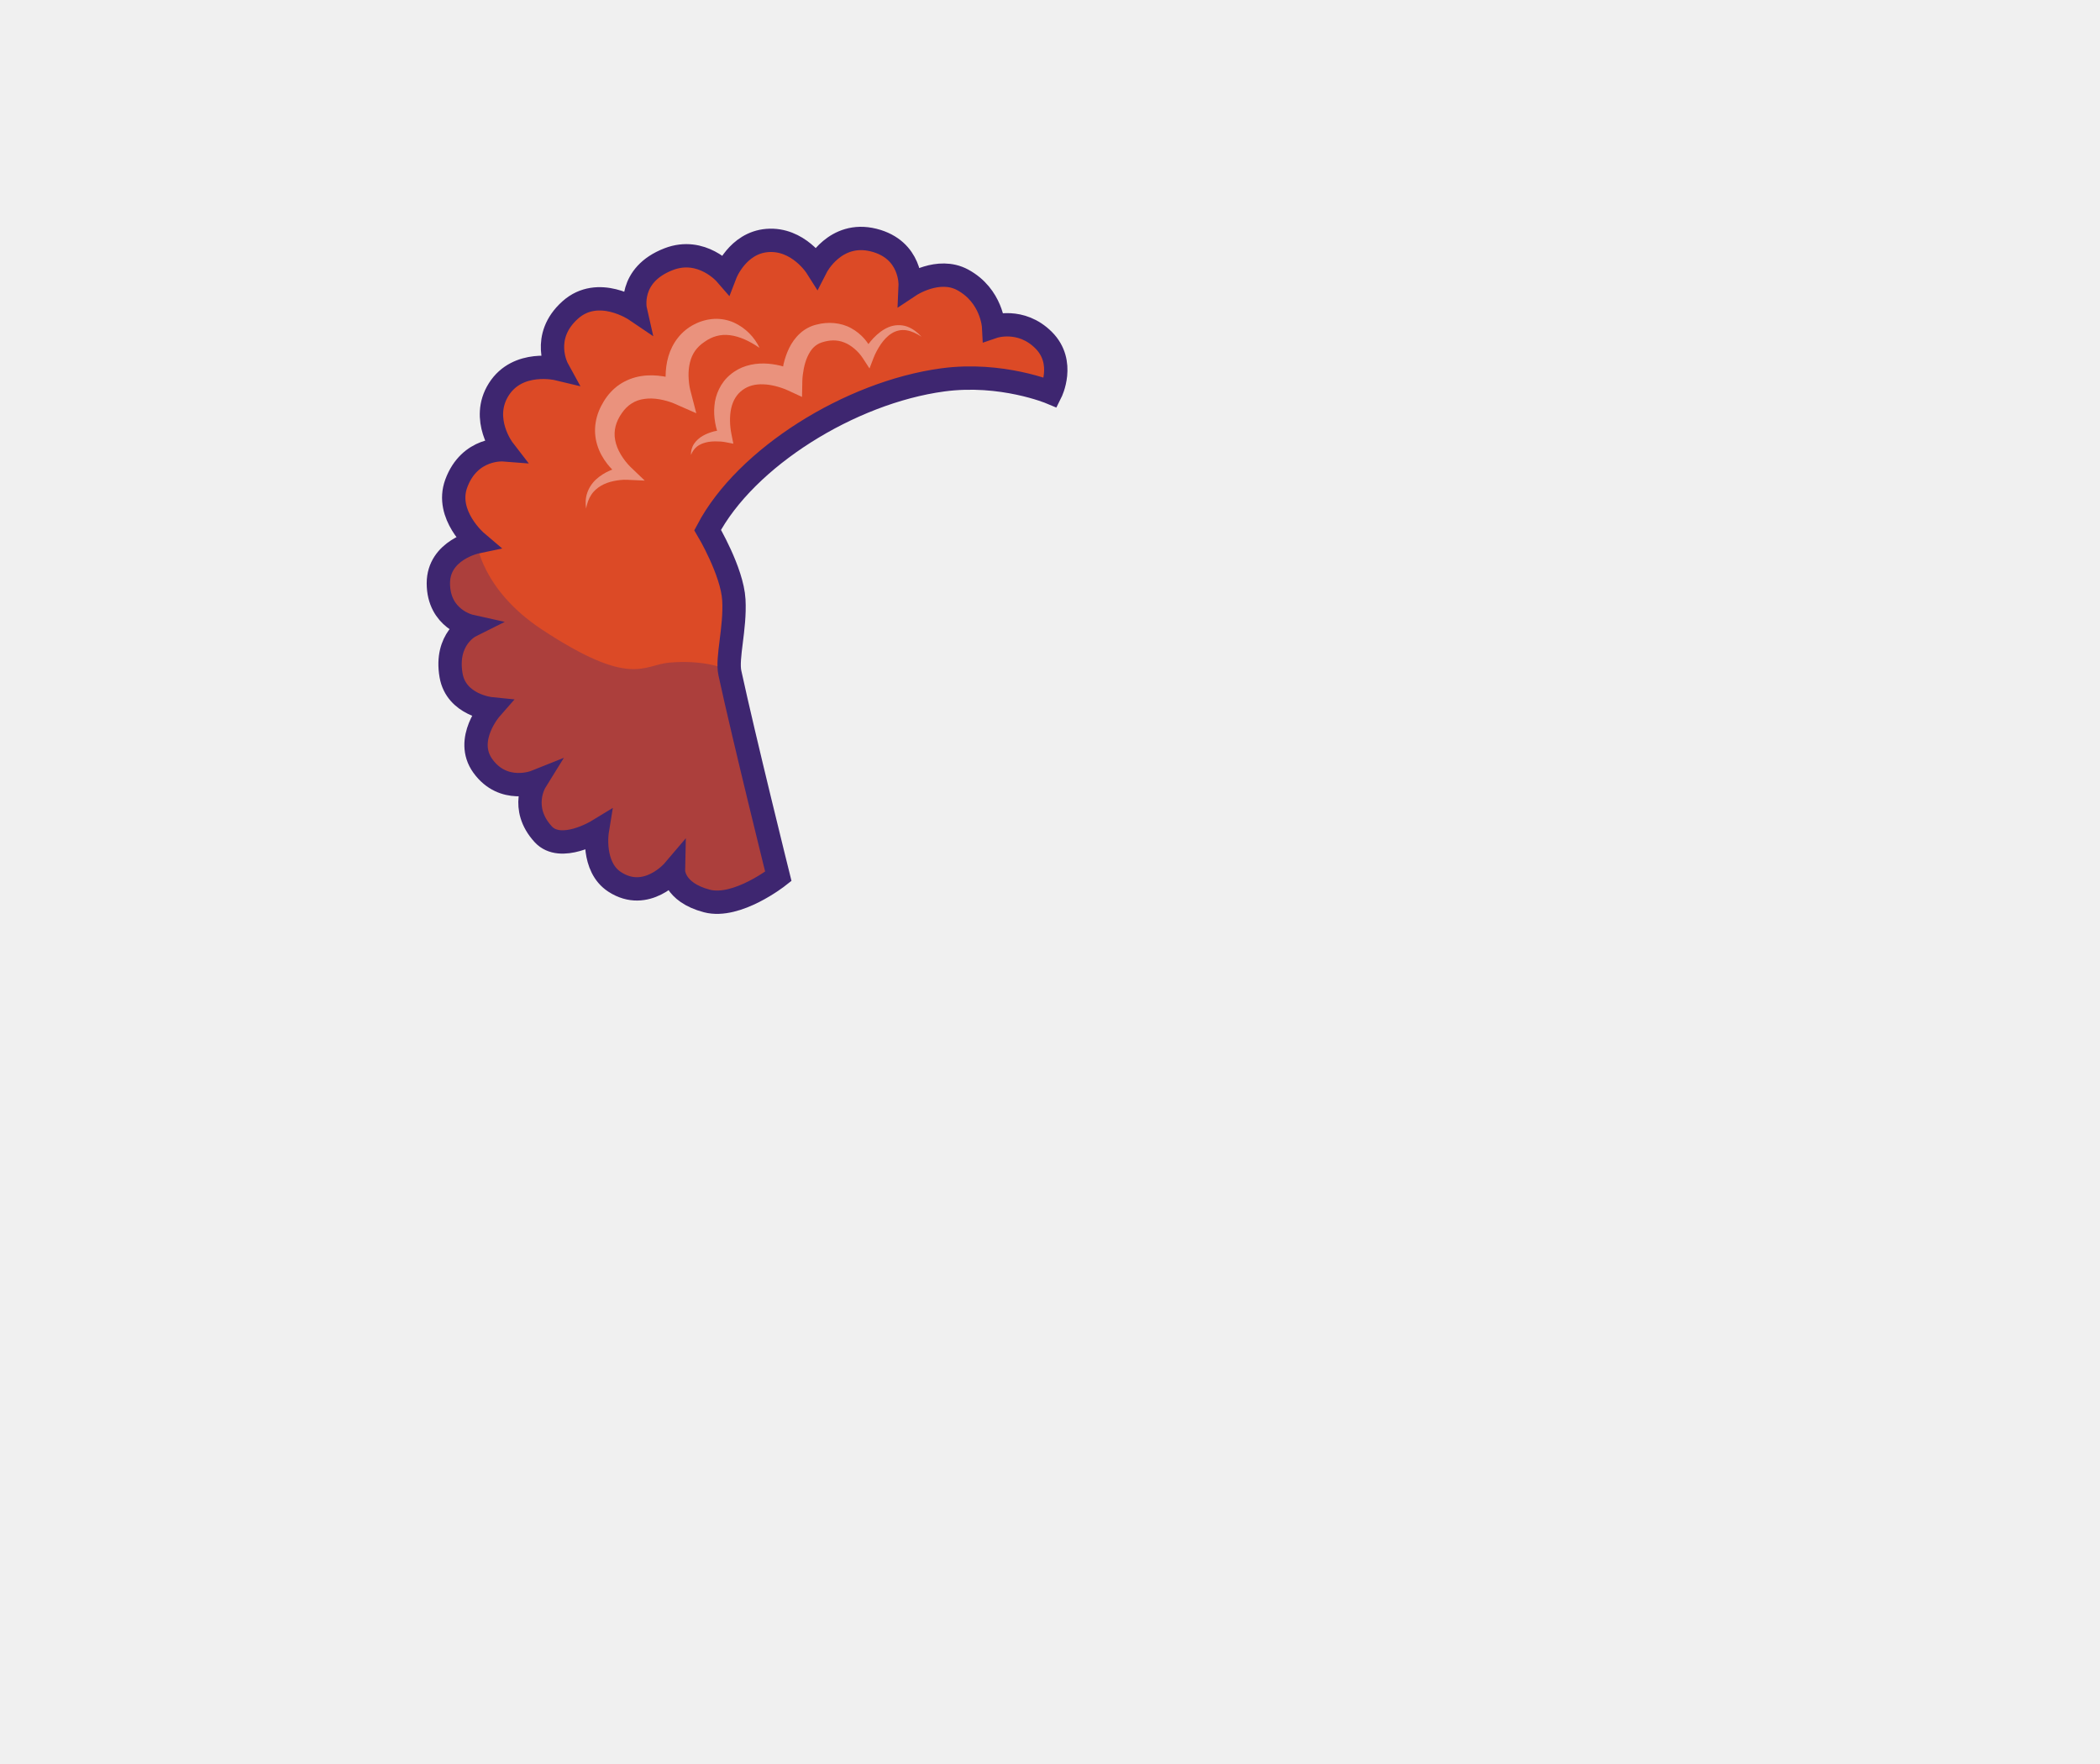
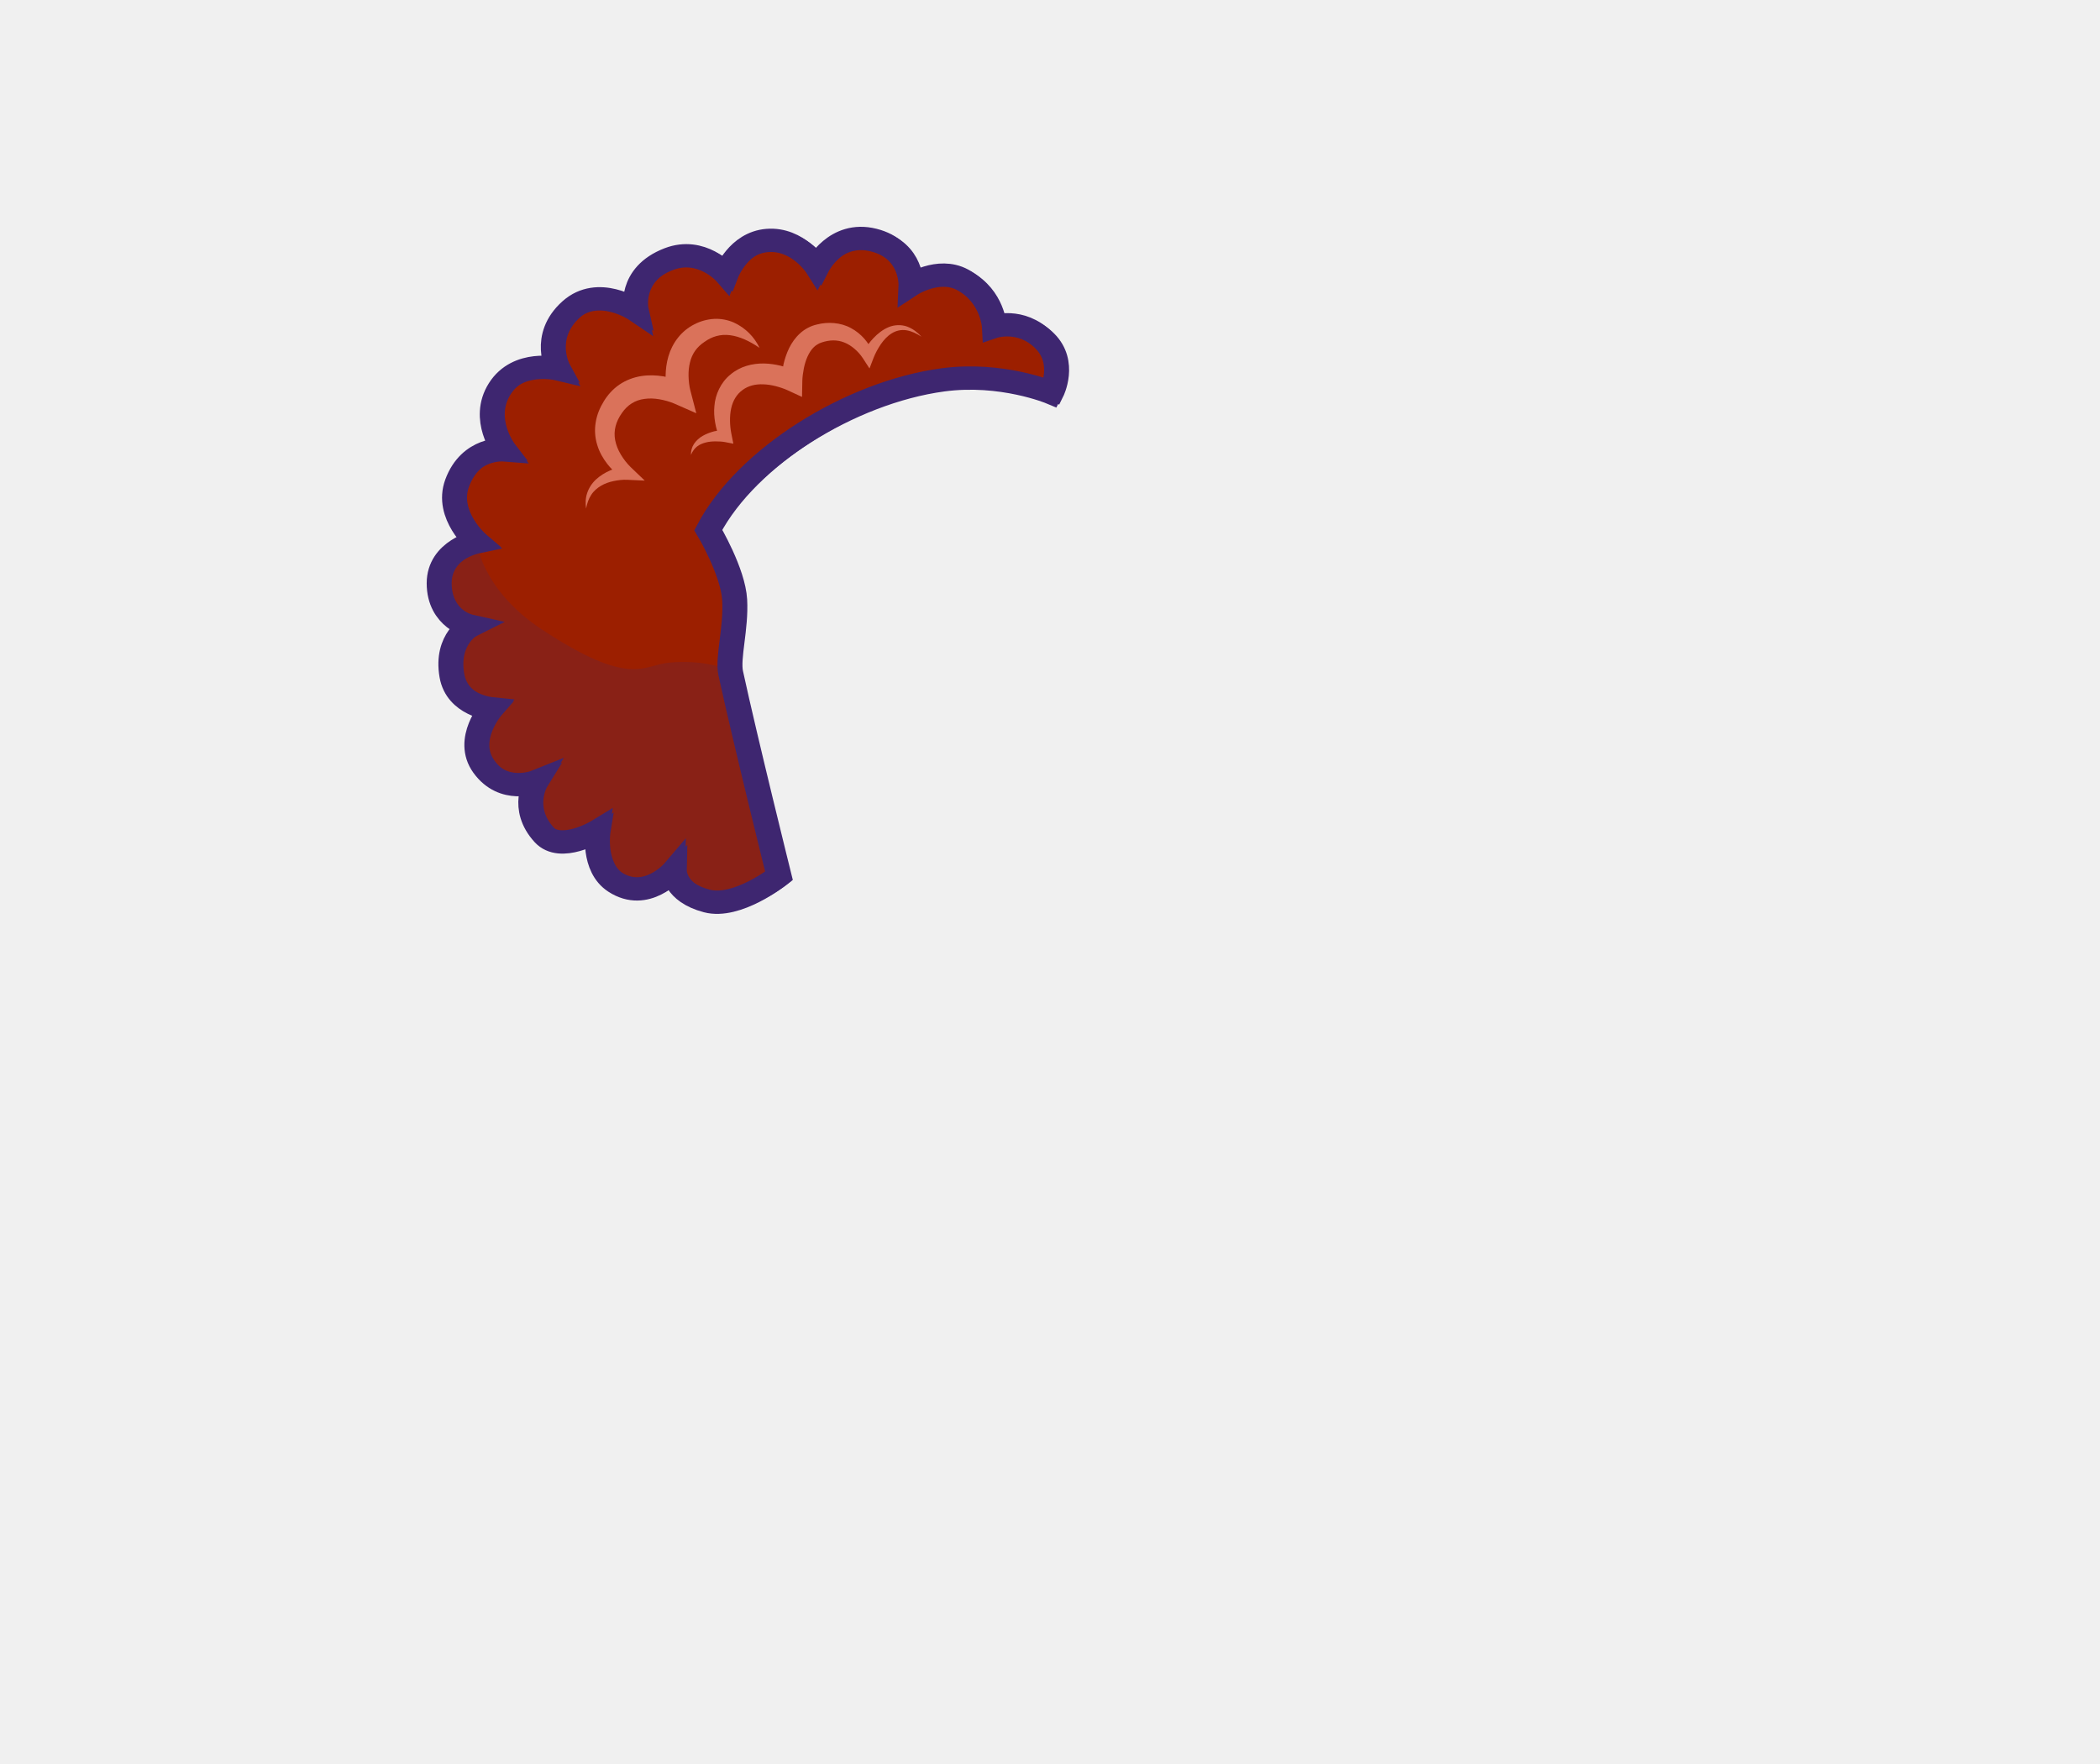
- <svg xmlns="http://www.w3.org/2000/svg" version="1.1" id="Hair" x="0px" y="0px" width="450px" height="378px" viewBox="0 0 450 378" enable-background="new 0 0 450 378" xml:space="preserve">
-   <path fill="#DC4A26" d="M226.021,84.128c0,0-10.553-4.426-23.149-2.723c-19.89,2.688-42.213,16.681-50.383,32.17  c0,0,5.277,8.851,5.617,14.979c0.34,6.124-1.557,12.406-0.851,15.66c3.064,14.128,10.383,43.574,10.383,43.574  s-8.851,6.979-15.319,5.277c-7.243-1.906-7.149-6.468-7.149-6.468s-5.787,6.809-12.596,2.383  c-4.993-3.245-3.745-10.894-3.745-10.894s-7.83,4.766-11.574,0.681c-5.169-5.639-1.702-11.234-1.702-11.234  s-6.809,2.723-11.234-3.404c-4.09-5.663,1.702-12.255,1.702-12.255s-7.396-0.741-8.511-7.149c-1.362-7.83,4.085-10.553,4.085-10.553  s-6.809-1.515-6.809-9.191c0-7.149,8.17-8.851,8.17-8.851s-6.809-5.787-4.34-12.511c2.865-7.803,10.128-7.234,10.128-7.234  s-5.058-6.545-1.021-12.936c4.085-6.468,12.596-4.426,12.596-4.426s-3.745-6.809,2.723-12.596c6.017-5.384,13.957,0,13.957,0  s-1.702-7.489,7.149-10.894c7.085-2.725,12.17,3.149,12.17,3.149s2.553-6.638,8.936-7.149c6.637-0.531,10.553,5.66,10.553,5.66  s3.999-7.809,12.255-5.745c8.17,2.043,7.83,9.702,7.83,9.702s6.035-4.002,11.234-1.191C213.426,63.362,213.766,70,213.766,70  s5.836-1.994,10.723,2.894C229.255,77.66,226.021,84.128,226.021,84.128z" />
-   <path opacity="0.3" fill="#3E2670" d="M156.404,144.213c3.064,14.128,10.383,43.574,10.383,43.574s-8.851,6.979-15.319,5.277  c-7.243-1.906-7.149-6.468-7.149-6.468s-5.787,6.809-12.596,2.383c-4.993-3.245-3.745-10.894-3.745-10.894s-7.83,4.766-11.574,0.681  c-5.169-5.639-1.702-11.234-1.702-11.234s-6.809,2.723-11.234-3.404c-4.09-5.663,1.702-12.255,1.702-12.255  s-7.396-0.741-8.511-7.149c-1.362-7.83,4.085-10.553,4.085-10.553s-6.809-1.515-6.809-9.191c0-7.149,8.17-8.851,8.17-8.851  s1.088,10.22,13.957,18.723c19.064,12.596,21.801,7.666,27.234,7.149C150.447,141.319,156.167,143.12,156.404,144.213z" />
-   <path opacity="0.4" fill="#FFFFFF" d="M194.398,69.986c-1.234-0.447-2.711-0.411-3.983,0.118c-1.27,0.53-2.335,1.392-3.244,2.342  c-0.392,0.413-0.744,0.84-1.076,1.285c-0.262-0.38-0.54-0.749-0.853-1.115c-0.787-0.898-1.745-1.694-2.857-2.294  c-2.228-1.24-5.028-1.402-7.375-0.774c-1.264,0.277-2.613,0.984-3.595,1.907c-1.014,0.921-1.761,2.015-2.312,3.131  c-0.547,1.121-0.922,2.267-1.194,3.413c-0.042,0.175-0.061,0.352-0.097,0.527c-0.18-0.049-0.354-0.113-0.536-0.157  c-1.147-0.271-2.331-0.455-3.563-0.477c-1.227-0.019-2.502,0.127-3.75,0.508c-1.246,0.374-2.457,1.018-3.459,1.875  c-2.058,1.668-3.236,4.299-3.415,6.707c-0.124,1.215-0.041,2.399,0.15,3.537c0.103,0.618,0.243,1.203,0.42,1.786  c-0.218,0.043-0.436,0.074-0.657,0.13c-0.822,0.22-1.633,0.518-2.388,0.948c-0.758,0.415-1.431,1.032-1.909,1.747  c-0.474,0.728-0.671,1.575-0.641,2.36c0.289-0.74,0.737-1.356,1.285-1.796c0.553-0.442,1.205-0.696,1.874-0.871  c0.67-0.175,1.377-0.24,2.084-0.239c0.69,0,1.454,0.032,2.059,0.15l1.78,0.344l-0.422-2.121c-0.35-1.76-0.414-3.778-0.044-5.445  c0.374-1.703,1.208-3.052,2.456-3.954c1.219-0.897,2.752-1.283,4.463-1.2c0.849,0.023,1.73,0.168,2.603,0.385  c0.437,0.11,0.871,0.244,1.301,0.386c0.41,0.136,0.894,0.325,1.188,0.461l3.17,1.465l0.067-3.456  c0.015-0.773,0.149-1.781,0.319-2.644c0.179-0.887,0.435-1.743,0.778-2.508c0.345-0.761,0.758-1.443,1.266-1.954  c0.249-0.263,0.523-0.479,0.818-0.658c0.304-0.195,0.573-0.327,0.984-0.457c1.638-0.545,3.285-0.61,4.823,0.012  c0.775,0.293,1.505,0.774,2.189,1.349c0.67,0.559,1.334,1.322,1.771,1.995l1.445,2.223l0.867-2.261  c0.373-0.973,0.949-2.028,1.569-2.943c0.639-0.92,1.401-1.752,2.318-2.317c0.908-0.567,1.995-0.84,3.125-0.665  c1.126,0.172,2.239,0.705,3.258,1.383C196.634,71.248,195.633,70.443,194.398,69.986z" />
-   <path opacity="0.4" fill="#FFFFFF" d="M147.91,83.56c-0.089-0.342-0.198-0.935-0.254-1.422c-0.059-0.513-0.097-1.029-0.111-1.54  c-0.021-1.021,0.07-2.025,0.308-2.945c0.451-1.874,1.474-3.305,3.092-4.384c1.593-1.145,3.404-1.712,5.497-1.44  c2.089,0.266,4.271,1.309,6.319,2.718c-1.079-2.273-2.946-4.25-5.503-5.43c-1.284-0.564-2.763-0.864-4.257-0.783  c-1.488,0.088-2.966,0.506-4.245,1.181c-1.289,0.642-2.525,1.646-3.471,2.847c-0.957,1.202-1.644,2.593-2.057,4.007  c-0.415,1.417-0.582,2.848-0.599,4.249c-0.001,0.041,0.003,0.081,0.002,0.122c-0.174-0.033-0.347-0.071-0.523-0.1  c-1.516-0.24-3.108-0.304-4.729-0.047c-1.613,0.253-3.243,0.869-4.649,1.821c-1.401,0.957-2.539,2.243-3.35,3.591  c-0.812,1.324-1.464,2.833-1.723,4.468c-0.286,1.622-0.159,3.332,0.318,4.861c0.459,1.542,1.245,2.904,2.163,4.084  c0.339,0.432,0.693,0.827,1.06,1.207c-0.149,0.058-0.297,0.111-0.447,0.175c-1.082,0.474-2.115,1.1-3,1.908  c-0.888,0.803-1.565,1.847-1.928,2.948c-0.377,1.102-0.393,2.258-0.228,3.324c0.187-1.071,0.531-2.084,1.086-2.921  c0.535-0.851,1.299-1.482,2.117-1.973c0.83-0.484,1.752-0.807,2.706-1.003c0.93-0.194,1.983-0.311,2.832-0.272l3.825,0.174  l-2.983-2.852c-0.772-0.738-1.564-1.757-2.142-2.727c-0.596-0.991-1.009-2.04-1.209-3.067c-0.404-2.066,0.162-4.028,1.429-5.824  c1.219-1.765,2.839-2.784,4.862-3.036c1.001-0.146,2.09-0.106,3.186,0.082c0.548,0.091,1.097,0.227,1.642,0.377  c0.518,0.146,1.137,0.364,1.504,0.525l4.756,2.088L147.91,83.56z" />
-   <path fill="none" stroke="#3E2670" stroke-width="5" stroke-miterlimit="10" d="M225.17,84.128c0,0-10.553-4.426-23.149-2.723  c-19.89,2.688-42.213,16.681-50.383,32.17c0,0,5.277,8.851,5.617,14.979c0.34,6.124-1.557,12.406-0.851,15.66  c3.064,14.128,10.383,43.574,10.383,43.574s-8.851,6.979-15.319,5.277c-7.243-1.906-7.149-6.468-7.149-6.468  s-5.787,6.809-12.596,2.383c-4.993-3.245-3.745-10.894-3.745-10.894s-7.83,4.766-11.574,0.681  c-5.169-5.639-1.702-11.234-1.702-11.234s-6.809,2.723-11.234-3.404c-4.09-5.663,1.702-12.255,1.702-12.255  s-7.396-0.741-8.511-7.149c-1.362-7.83,4.085-10.553,4.085-10.553s-6.809-1.515-6.809-9.191c0-7.149,8.17-8.851,8.17-8.851  s-6.809-5.787-4.34-12.511c2.865-7.803,10.128-7.234,10.128-7.234s-5.058-6.545-1.021-12.936c4.085-6.468,12.596-4.426,12.596-4.426  s-3.745-6.809,2.723-12.596c6.017-5.384,13.957,0,13.957,0s-1.702-7.489,7.149-10.894c7.085-2.725,12.17,3.149,12.17,3.149  s2.553-6.638,8.936-7.149c6.637-0.531,10.553,5.66,10.553,5.66s3.999-7.809,12.255-5.745c8.17,2.043,7.83,9.702,7.83,9.702  s6.035-4.002,11.234-1.191C212.574,63.362,212.915,70,212.915,70s5.836-1.994,10.723,2.894  C228.404,77.66,225.17,84.128,225.17,84.128z" />
+ <svg xmlns="http://www.w3.org/2000/svg" width="450" height="378" viewBox="0 0 450 378" fill="none">
+   <path d="M226.021 84.128C226.021 84.128 215.468 79.702 202.872 81.405C182.982 84.093 160.659 98.086 152.489 113.575C152.489 113.575 157.766 122.426 158.106 128.554C158.446 134.678 156.549 140.96 157.255 144.214C160.319 158.342 167.638 187.788 167.638 187.788C167.638 187.788 158.787 194.767 152.319 193.065C145.076 191.159 145.17 186.597 145.17 186.597C145.17 186.597 139.383 193.406 132.574 188.98C127.581 185.735 128.829 178.086 128.829 178.086C128.829 178.086 120.999 182.852 117.255 178.767C112.086 173.128 115.553 167.533 115.553 167.533C115.553 167.533 108.744 170.256 104.319 164.129C100.229 158.466 106.021 151.874 106.021 151.874C106.021 151.874 98.625 151.133 97.51 144.725C96.148 136.895 101.595 134.172 101.595 134.172C101.595 134.172 94.786 132.657 94.786 124.981C94.786 117.832 102.956 116.13 102.956 116.13C102.956 116.13 96.147 110.343 98.616 103.619C101.481 95.816 108.744 96.385 108.744 96.385C108.744 96.385 103.686 89.84 107.723 83.449C111.808 76.981 120.319 79.023 120.319 79.023C120.319 79.023 116.574 72.214 123.042 66.427C129.059 61.043 136.999 66.427 136.999 66.427C136.999 66.427 135.297 58.938 144.148 55.533C151.233 52.808 156.318 58.682 156.318 58.682C156.318 58.682 158.871 52.044 165.254 51.533C171.891 51.002 175.807 57.193 175.807 57.193C175.807 57.193 179.806 49.384 188.062 51.448C196.232 53.491 195.892 61.15 195.892 61.15C195.892 61.15 201.927 57.148 207.126 59.959C213.426 63.362 213.766 70 213.766 70C213.766 70 219.602 68.006 224.489 72.894C229.255 77.66 226.021 84.128 226.021 84.128Z" fill="#9C1F00" stroke="#3E2670" stroke-width="4" stroke-miterlimit="10" />
+   <path opacity="0.2" d="M156.404 144.213C159.468 158.341 166.787 187.787 166.787 187.787C166.787 187.787 157.936 194.766 151.468 193.064C144.225 191.158 144.319 186.596 144.319 186.596C144.319 186.596 138.532 193.405 131.723 188.979C126.73 185.734 127.978 178.085 127.978 178.085C127.978 178.085 120.148 182.851 116.404 178.766C111.235 173.127 114.702 167.532 114.702 167.532C114.702 167.532 107.893 170.255 103.468 164.128C99.378 158.465 105.17 151.873 105.17 151.873C105.17 151.873 97.774 151.132 96.659 144.724C95.297 136.894 100.744 134.171 100.744 134.171C100.744 134.171 93.935 132.656 93.935 124.98C93.935 117.831 102.105 116.129 102.105 116.129C102.105 116.129 103.193 126.349 116.062 134.852C135.126 147.448 137.863 142.518 143.296 142.001C150.447 141.319 156.167 143.12 156.404 144.213Z" fill="#3E2670" />
+   <path d="M194.398 69.986C193.164 69.538 191.687 69.575 190.415 70.103C189.145 70.633 188.08 71.496 187.171 72.445C186.779 72.859 186.427 73.285 186.095 73.731C185.833 73.35 185.555 72.981 185.242 72.615C184.455 71.718 183.497 70.921 182.385 70.322C180.157 69.082 177.357 68.919 175.01 69.547C173.746 69.825 172.397 70.531 171.415 71.454C170.401 72.376 169.654 73.469 169.103 74.585C168.556 75.707 168.181 76.853 167.909 77.999C167.867 78.174 167.848 78.35 167.812 78.525C167.632 78.477 167.458 78.412 167.276 78.368C166.129 78.097 164.945 77.913 163.713 77.891C162.486 77.873 161.211 78.019 159.963 78.4C158.717 78.773 157.506 79.418 156.504 80.275C154.446 81.942 153.268 84.573 153.089 86.981C152.965 88.197 153.048 89.38 153.239 90.519C153.342 91.136 153.482 91.722 153.659 92.305C153.441 92.347 153.223 92.379 153.002 92.434C152.18 92.654 151.369 92.953 150.614 93.382C149.856 93.797 149.183 94.415 148.705 95.129C148.231 95.858 148.034 96.704 148.064 97.49C148.353 96.749 148.801 96.133 149.349 95.694C149.902 95.251 150.554 94.998 151.223 94.823C151.893 94.647 152.6 94.582 153.307 94.584C153.997 94.584 154.761 94.615 155.366 94.734L157.146 95.078L156.724 92.957C156.374 91.197 156.31 89.178 156.68 87.511C157.054 85.808 157.888 84.46 159.136 83.558C160.355 82.66 161.888 82.275 163.599 82.358C164.448 82.38 165.329 82.525 166.202 82.743C166.639 82.853 167.073 82.987 167.503 83.129C167.913 83.264 168.397 83.454 168.691 83.59L171.861 85.055L171.928 81.599C171.943 80.826 172.077 79.817 172.247 78.954C172.426 78.067 172.682 77.212 173.025 76.447C173.37 75.686 173.783 75.004 174.291 74.493C174.54 74.23 174.814 74.013 175.109 73.835C175.413 73.639 175.682 73.507 176.093 73.377C177.731 72.832 179.378 72.767 180.916 73.389C181.691 73.683 182.421 74.163 183.105 74.739C183.775 75.297 184.439 76.061 184.876 76.734L186.321 78.957L187.188 76.695C187.561 75.722 188.137 74.668 188.757 73.752C189.396 72.832 190.158 72.001 191.075 71.436C191.983 70.868 193.07 70.596 194.2 70.77C195.326 70.942 196.439 71.475 197.458 72.153C196.634 71.248 195.633 70.442 194.398 69.986Z" fill="#DA725A" />
+   <path d="M147.91 83.56C147.821 83.218 147.712 82.625 147.656 82.138C147.597 81.625 147.559 81.109 147.545 80.598C147.524 79.577 147.615 78.573 147.853 77.653C148.304 75.779 149.327 74.348 150.945 73.269C152.538 72.124 154.349 71.557 156.442 71.829C158.531 72.095 160.713 73.138 162.761 74.547C161.682 72.274 159.815 70.297 157.258 69.117C155.974 68.553 154.495 68.253 153.001 68.334C151.513 68.422 150.035 68.84 148.756 69.515C147.467 70.157 146.231 71.161 145.285 72.362C144.328 73.564 143.641 74.955 143.228 76.369C142.813 77.786 142.646 79.217 142.629 80.618C142.628 80.659 142.632 80.699 142.631 80.74C142.457 80.707 142.284 80.669 142.108 80.64C140.592 80.4 139 80.336 137.379 80.593C135.766 80.846 134.136 81.462 132.73 82.414C131.329 83.371 130.191 84.657 129.38 86.005C128.568 87.329 127.916 88.838 127.657 90.473C127.371 92.095 127.498 93.805 127.975 95.334C128.434 96.876 129.22 98.238 130.138 99.418C130.477 99.85 130.831 100.245 131.198 100.625C131.049 100.683 130.901 100.736 130.751 100.8C129.669 101.274 128.636 101.9 127.751 102.708C126.863 103.511 126.186 104.555 125.823 105.656C125.446 106.758 125.43 107.914 125.595 108.98C125.782 107.909 126.126 106.896 126.681 106.059C127.216 105.208 127.98 104.577 128.798 104.086C129.628 103.602 130.55 103.279 131.504 103.083C132.434 102.889 133.487 102.772 134.336 102.811L138.161 102.985L135.178 100.133C134.406 99.395 133.614 98.376 133.036 97.406C132.44 96.415 132.027 95.366 131.827 94.339C131.423 92.273 131.989 90.311 133.256 88.515C134.475 86.75 136.095 85.731 138.118 85.479C139.119 85.333 140.208 85.373 141.304 85.561C141.852 85.652 142.401 85.788 142.946 85.938C143.464 86.084 144.083 86.302 144.45 86.463L149.206 88.551L147.91 83.56Z" fill="#DA725A" />
+   <path d="M225.17 84.128C225.17 84.128 214.617 79.702 202.021 81.405C182.131 84.093 159.808 98.086 151.638 113.575C151.638 113.575 156.915 122.426 157.255 128.554C157.595 134.678 155.698 140.96 156.404 144.214C159.468 158.342 166.787 187.788 166.787 187.788C166.787 187.788 157.936 194.767 151.468 193.065C144.225 191.159 144.319 186.597 144.319 186.597C144.319 186.597 138.532 193.406 131.723 188.98C126.73 185.735 127.978 178.086 127.978 178.086C127.978 178.086 120.148 182.852 116.404 178.767C111.235 173.128 114.702 167.533 114.702 167.533C114.702 167.533 107.893 170.256 103.468 164.129C99.378 158.466 105.17 151.874 105.17 151.874C105.17 151.874 97.774 151.133 96.659 144.725C95.297 136.895 100.744 134.172 100.744 134.172C100.744 134.172 93.935 132.657 93.935 124.981C93.935 117.832 102.105 116.13 102.105 116.13C102.105 116.13 95.296 110.343 97.765 103.619C100.63 95.816 107.893 96.385 107.893 96.385C107.893 96.385 102.835 89.84 106.872 83.449C110.957 76.981 119.468 79.023 119.468 79.023C119.468 79.023 115.723 72.214 122.191 66.427C128.208 61.043 136.148 66.427 136.148 66.427C136.148 66.427 134.446 58.938 143.297 55.533C150.382 52.808 155.467 58.682 155.467 58.682C155.467 58.682 158.02 52.044 164.403 51.533C171.04 51.002 174.956 57.193 174.956 57.193C174.956 57.193 178.955 49.384 187.211 51.448C195.381 53.491 195.041 61.15 195.041 61.15C195.041 61.15 201.076 57.148 206.275 59.959C212.574 63.362 212.915 70 212.915 70C212.915 70 218.751 68.006 223.638 72.894C228.404 77.66 225.17 84.128 225.17 84.128Z" stroke="#3E2670" stroke-width="5" stroke-miterlimit="10" />
</svg>
